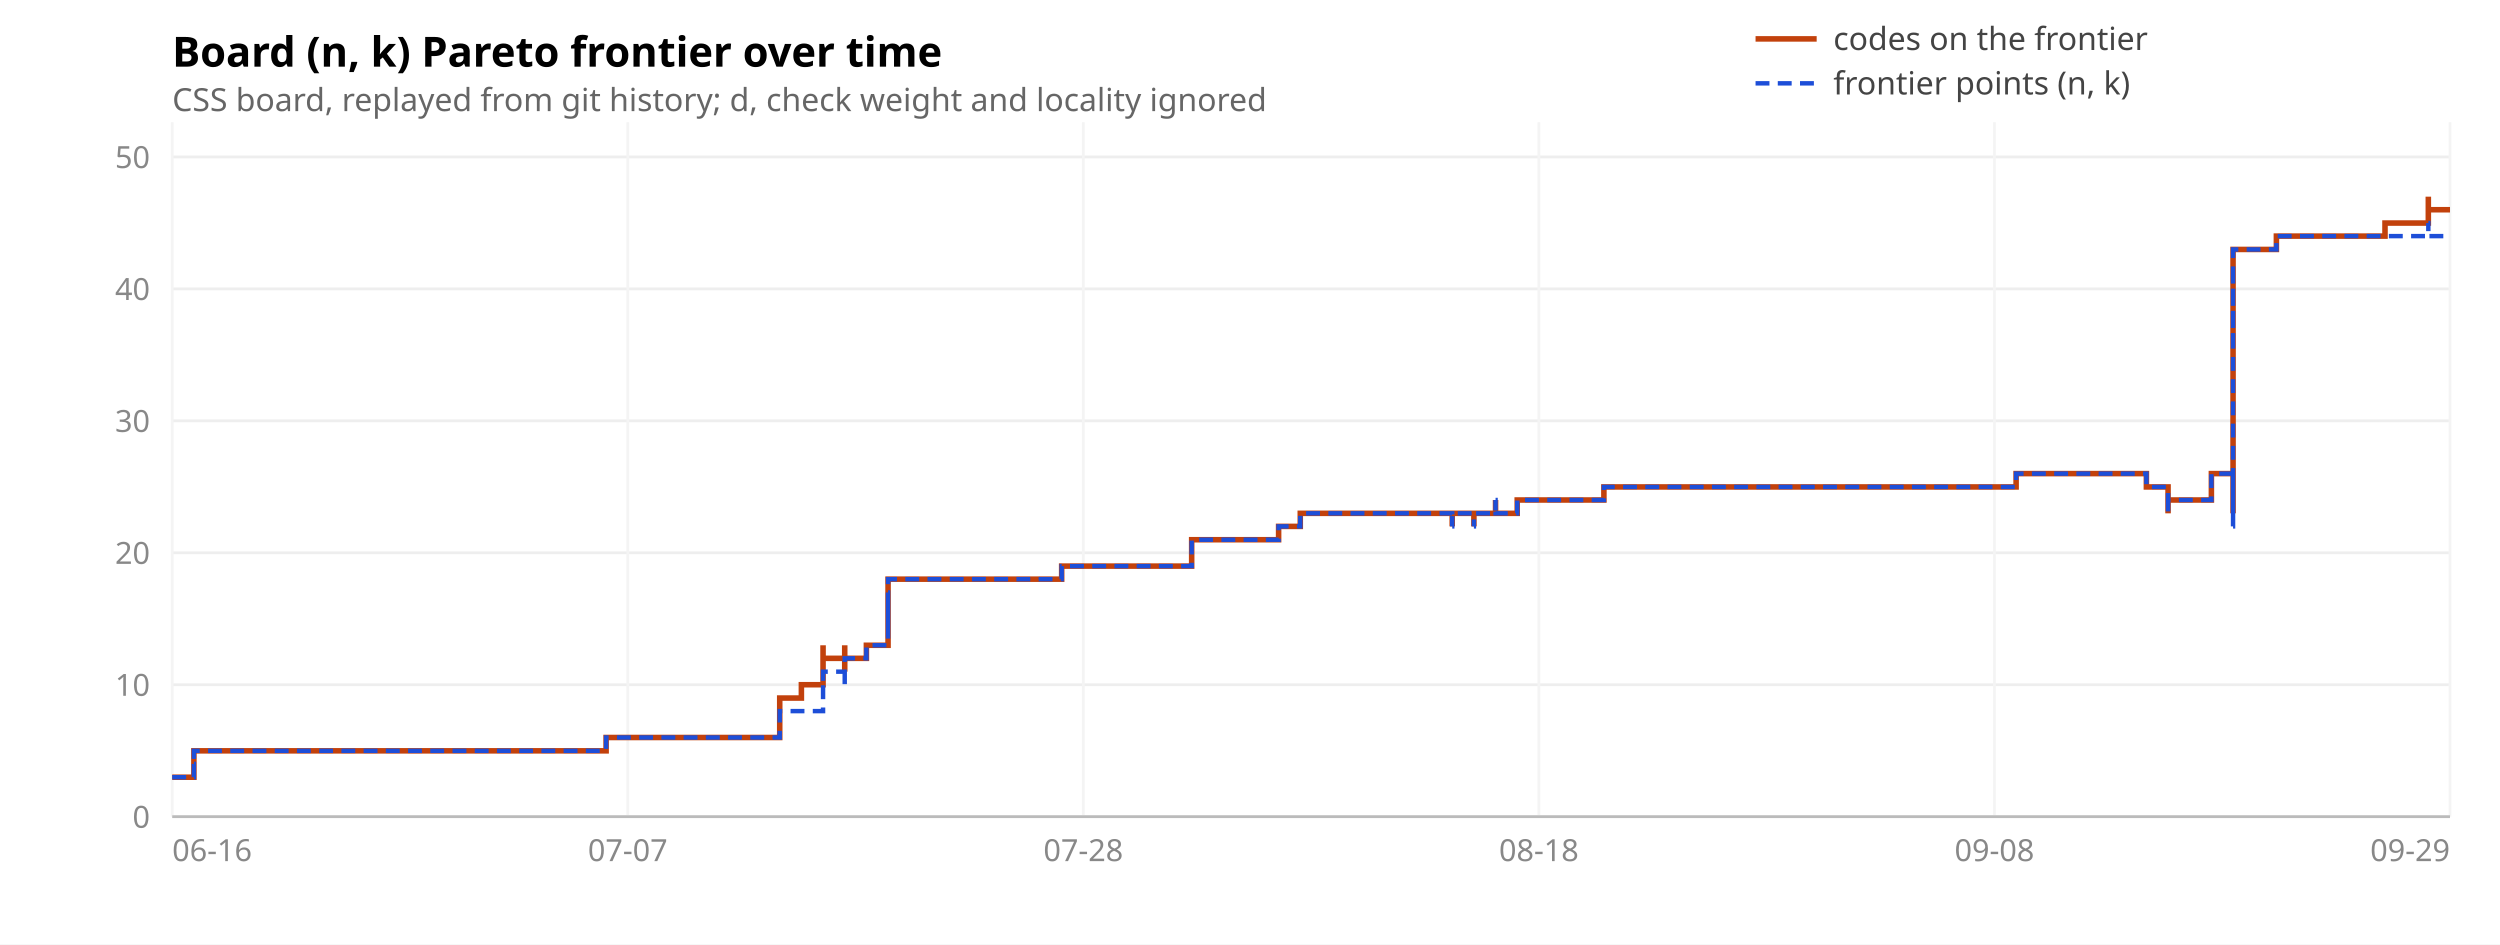
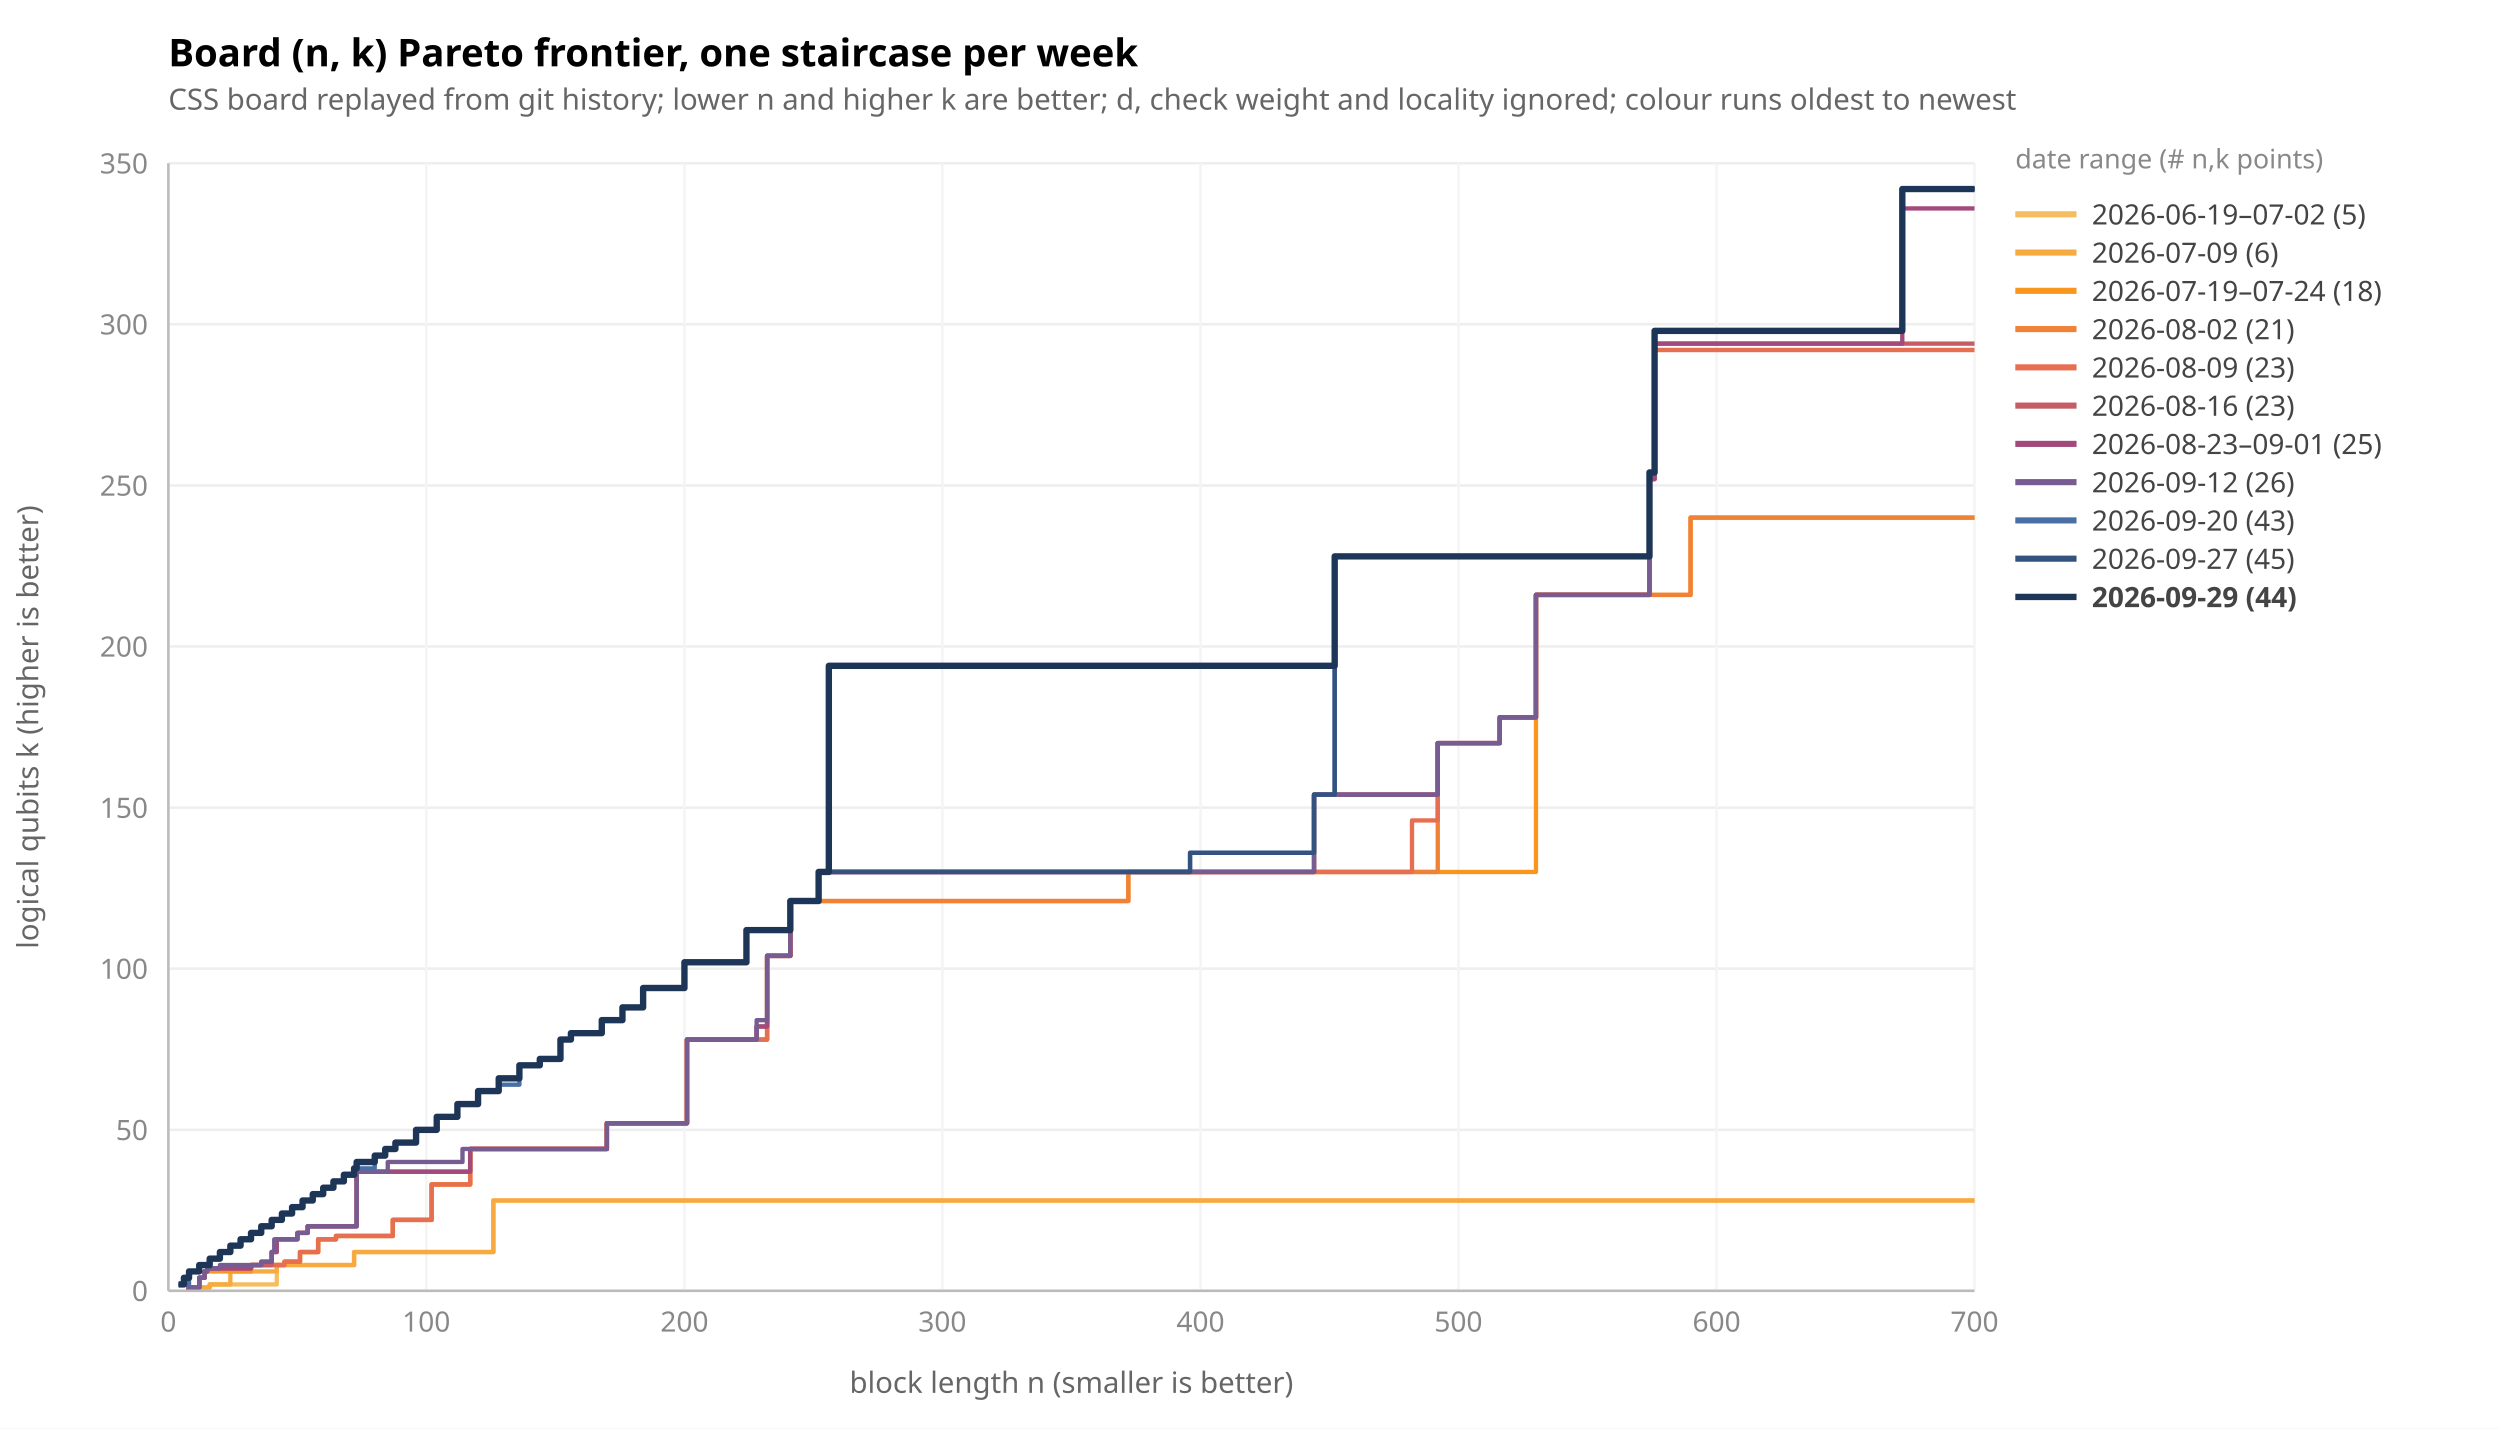
- <svg xmlns="http://www.w3.org/2000/svg" width="900" height="340" viewBox="0 0 900 340" font-family="system-ui,sans-serif">
-   <rect width="900" height="340" fill="#ffffff" />
-   <text x="62" y="24" font-size="15" font-weight="600">Board (n, k) Pareto frontier over time</text>
-   <text x="62" y="40" font-size="11.5" fill="#666">CSS board, replayed from git history; d, check weight and locality ignored</text>
-   <line x1="62" y1="294.0" x2="882" y2="294.0" stroke="#eee" />
-   <text x="54" y="298.0" font-size="11" fill="#888" text-anchor="end">0</text>
-   <line x1="62" y1="246.5" x2="882" y2="246.5" stroke="#eee" />
-   <text x="54" y="250.5" font-size="11" fill="#888" text-anchor="end">10</text>
-   <line x1="62" y1="199.0" x2="882" y2="199.0" stroke="#eee" />
-   <text x="54" y="203.0" font-size="11" fill="#888" text-anchor="end">20</text>
-   <line x1="62" y1="151.5" x2="882" y2="151.5" stroke="#eee" />
-   <text x="54" y="155.5" font-size="11" fill="#888" text-anchor="end">30</text>
-   <line x1="62" y1="104.0" x2="882" y2="104.0" stroke="#eee" />
-   <text x="54" y="108.0" font-size="11" fill="#888" text-anchor="end">40</text>
-   <line x1="62" y1="56.5" x2="882" y2="56.5" stroke="#eee" />
-   <text x="54" y="60.5" font-size="11" fill="#888" text-anchor="end">50</text>
-   <line x1="62.0" y1="44" x2="62.0" y2="294" stroke="#f4f4f4" />
-   <text x="62.0" y="310" font-size="11" fill="#888" text-anchor="start">06-16</text>
-   <line x1="226.0" y1="44" x2="226.0" y2="294" stroke="#f4f4f4" />
-   <text x="226.0" y="310" font-size="11" fill="#888" text-anchor="middle">07-07</text>
-   <line x1="390.0" y1="44" x2="390.0" y2="294" stroke="#f4f4f4" />
-   <text x="390.0" y="310" font-size="11" fill="#888" text-anchor="middle">07-28</text>
-   <line x1="554.0" y1="44" x2="554.0" y2="294" stroke="#f4f4f4" />
-   <text x="554.0" y="310" font-size="11" fill="#888" text-anchor="middle">08-18</text>
-   <line x1="718.0" y1="44" x2="718.0" y2="294" stroke="#f4f4f4" />
-   <text x="718.0" y="310" font-size="11" fill="#888" text-anchor="middle">09-08</text>
-   <line x1="882.0" y1="44" x2="882.0" y2="294" stroke="#f4f4f4" />
-   <text x="882.0" y="310" font-size="11" fill="#888" text-anchor="end">09-29</text>
-   <path d="M62.0,279.8 L69.8,279.8 L69.8,275.0 L69.8,275.0 L69.8,279.8 L69.8,279.8 L69.8,270.3 L218.2,270.3 L218.2,265.5 L280.7,265.5 L280.7,260.8 L280.7,260.8 L280.7,256.0 L280.7,256.0 L280.7,251.3 L288.5,251.3 L288.5,246.5 L296.3,246.5 L296.3,241.8 L296.3,241.8 L296.3,237.0 L296.3,237.0 L296.3,232.3 L296.3,232.3 L296.3,241.8 L296.3,241.8 L296.3,237.0 L304.1,237.0 L304.1,241.8 L304.1,241.8 L304.1,237.0 L304.1,237.0 L304.1,232.3 L304.1,232.3 L304.1,237.0 L311.9,237.0 L311.9,232.3 L319.7,232.3 L319.7,227.5 L319.7,227.5 L319.7,222.8 L319.7,222.8 L319.7,218.0 L319.7,218.0 L319.7,227.5 L319.7,227.5 L319.7,222.8 L319.7,222.8 L319.7,218.0 L319.7,218.0 L319.7,213.3 L319.7,213.3 L319.7,218.0 L319.7,218.0 L319.7,213.3 L319.7,213.3 L319.7,208.5 L382.2,208.5 L382.2,203.8 L429.0,203.8 L429.0,199.0 L429.0,199.0 L429.0,194.3 L460.3,194.3 L460.3,189.5 L468.1,189.5 L468.1,184.8 L522.8,184.8 L522.8,189.5 L522.8,189.5 L522.8,184.8 L530.6,184.8 L530.6,189.5 L530.6,189.5 L530.6,184.8 L538.4,184.8 L538.4,180.0 L538.4,180.0 L538.4,184.8 L546.2,184.8 L546.2,180.0 L577.4,180.0 L577.4,175.3 L725.8,175.3 L725.8,170.5 L772.7,170.5 L772.7,175.3 L780.5,175.3 L780.5,184.8 L780.5,184.8 L780.5,180.0 L796.1,180.0 L796.1,175.3 L796.1,175.3 L796.1,170.5 L803.9,170.5 L803.9,165.8 L803.9,165.8 L803.9,170.5 L803.9,170.5 L803.9,175.3 L803.9,175.3 L803.9,184.8 L803.9,184.8 L803.9,180.0 L803.9,180.0 L803.9,175.3 L803.9,175.3 L803.9,170.5 L803.9,170.5 L803.9,165.8 L803.9,165.8 L803.9,161.0 L803.9,161.0 L803.9,156.3 L803.9,156.3 L803.9,151.5 L803.9,151.5 L803.9,146.8 L803.9,146.8 L803.9,142.0 L803.9,142.0 L803.9,137.3 L803.9,137.3 L803.9,132.5 L803.9,132.5 L803.9,127.8 L803.9,127.8 L803.9,123.0 L803.9,123.0 L803.9,118.3 L803.9,118.3 L803.9,113.5 L803.9,113.5 L803.9,108.8 L803.9,108.8 L803.9,104.0 L803.9,104.0 L803.9,108.8 L803.9,108.8 L803.9,104.0 L803.9,104.0 L803.9,99.3 L803.9,99.3 L803.9,104.0 L803.9,104.0 L803.9,108.8 L803.9,108.8 L803.9,113.5 L803.9,113.5 L803.9,118.3 L803.9,118.3 L803.9,123.0 L803.9,123.0 L803.9,118.3 L803.9,118.3 L803.9,113.5 L803.9,113.5 L803.9,108.8 L803.9,108.8 L803.9,104.0 L803.9,104.0 L803.9,99.3 L803.9,99.3 L803.9,94.5 L803.9,94.5 L803.9,89.8 L819.5,89.8 L819.5,85.0 L858.6,85.0 L858.6,80.3 L874.2,80.3 L874.2,75.5 L874.2,75.5 L874.2,70.8 L874.2,70.8 L874.2,75.5 L882.0,75.5" fill="none" stroke="#c2410c" stroke-width="2" />
-   <path d="M62.0,279.8 L69.8,279.8 L69.8,275.0 L69.8,275.0 L69.8,279.8 L69.8,279.8 L69.8,270.3 L218.2,270.3 L218.2,265.5 L280.7,265.5 L280.7,260.8 L280.7,260.8 L280.7,256.0 L296.3,256.0 L296.3,251.3 L296.3,251.3 L296.3,246.5 L296.3,246.5 L296.3,241.8 L296.3,241.8 L296.3,246.5 L296.3,246.5 L296.3,241.8 L304.1,241.8 L304.1,246.5 L304.1,246.5 L304.1,241.8 L304.1,241.8 L304.1,237.0 L311.9,237.0 L311.9,232.3 L319.7,232.3 L319.7,227.5 L319.7,227.5 L319.7,222.8 L319.7,222.8 L319.7,218.0 L319.7,218.0 L319.7,227.5 L319.7,227.5 L319.7,222.8 L319.7,222.8 L319.7,218.0 L319.7,218.0 L319.7,213.3 L319.7,213.3 L319.7,218.0 L319.7,218.0 L319.7,213.3 L319.7,213.3 L319.7,208.5 L382.2,208.5 L382.2,203.8 L429.0,203.8 L429.0,199.0 L429.0,199.0 L429.0,194.3 L460.3,194.3 L460.3,189.5 L468.1,189.5 L468.1,184.8 L522.8,184.8 L522.8,189.5 L522.8,189.5 L522.8,184.8 L530.6,184.8 L530.6,189.5 L530.6,189.5 L530.6,184.8 L538.4,184.8 L538.4,180.0 L538.4,180.0 L538.4,184.8 L546.2,184.8 L546.2,180.0 L577.4,180.0 L577.4,175.3 L725.8,175.3 L725.8,170.5 L772.7,170.5 L772.7,175.3 L780.5,175.3 L780.5,184.8 L780.5,184.8 L780.5,180.0 L796.1,180.0 L796.1,175.3 L796.1,175.3 L796.1,170.5 L803.9,170.5 L803.9,175.3 L803.9,175.3 L803.9,180.0 L803.9,180.0 L803.9,189.5 L803.9,189.5 L803.9,184.8 L803.9,184.8 L803.9,180.0 L803.9,180.0 L803.9,175.3 L803.9,175.3 L803.9,170.5 L803.9,170.5 L803.9,165.8 L803.9,165.8 L803.9,161.0 L803.9,161.0 L803.9,156.3 L803.9,156.3 L803.9,151.5 L803.9,151.5 L803.9,146.8 L803.9,146.8 L803.9,142.0 L803.9,142.0 L803.9,137.3 L803.9,137.3 L803.9,132.5 L803.9,132.5 L803.9,127.8 L803.9,127.8 L803.9,123.0 L803.9,123.0 L803.9,118.3 L803.9,118.3 L803.9,113.5 L803.9,113.5 L803.9,108.8 L803.9,108.8 L803.9,104.0 L803.9,104.0 L803.9,99.3 L803.9,99.3 L803.9,104.0 L803.9,104.0 L803.9,108.8 L803.9,108.8 L803.9,113.5 L803.9,113.5 L803.9,118.3 L803.9,118.3 L803.9,123.0 L803.9,123.0 L803.9,118.3 L803.9,118.3 L803.9,113.5 L803.9,113.5 L803.9,108.8 L803.9,108.8 L803.9,104.0 L803.9,104.0 L803.9,99.3 L803.9,99.3 L803.9,94.5 L803.9,94.5 L803.9,89.8 L819.5,89.8 L819.5,85.0 L874.2,85.0 L874.2,80.3 L874.2,80.3 L874.2,85.0 L882.0,85.0" fill="none" stroke="#1d4ed8" stroke-width="1.6" stroke-dasharray="5 3" />
-   <line x1="62" y1="294" x2="882" y2="294" stroke="#bbb" />
-   <line x1="632" y1="30" x2="654" y2="30" stroke="#1d4ed8" stroke-width="1.6" stroke-dasharray="5 3" />
-   <text x="660" y="34" font-size="11.5" fill="#444">frontier points (n, k)</text>
-   <line x1="632" y1="14" x2="654" y2="14" stroke="#c2410c" stroke-width="2" />
-   <text x="660" y="18" font-size="11.5" fill="#444">codes on the frontier</text>
+ <svg xmlns="http://www.w3.org/2000/svg" width="980" height="560" viewBox="0 0 980 560" font-family="system-ui,sans-serif">
+   <rect width="980" height="560" fill="#ffffff" />
+   <text x="66" y="26" font-size="15" font-weight="600">Board (n, k) Pareto frontier, one staircase per week</text>
+   <text x="66" y="43" font-size="11.5" fill="#666">CSS board replayed from git history; lower n and higher k are better; d, check weight and locality ignored; colour runs oldest to newest</text>
+   <line x1="66" y1="506.0" x2="774" y2="506.0" stroke="#eee" />
+   <text x="58" y="510.0" font-size="11" fill="#888" text-anchor="end">0</text>
+   <line x1="66" y1="442.9" x2="774" y2="442.9" stroke="#eee" />
+   <text x="58" y="446.9" font-size="11" fill="#888" text-anchor="end">50</text>
+   <line x1="66" y1="379.7" x2="774" y2="379.7" stroke="#eee" />
+   <text x="58" y="383.7" font-size="11" fill="#888" text-anchor="end">100</text>
+   <line x1="66" y1="316.6" x2="774" y2="316.6" stroke="#eee" />
+   <text x="58" y="320.6" font-size="11" fill="#888" text-anchor="end">150</text>
+   <line x1="66" y1="253.4" x2="774" y2="253.4" stroke="#eee" />
+   <text x="58" y="257.4" font-size="11" fill="#888" text-anchor="end">200</text>
+   <line x1="66" y1="190.3" x2="774" y2="190.3" stroke="#eee" />
+   <text x="58" y="194.3" font-size="11" fill="#888" text-anchor="end">250</text>
+   <line x1="66" y1="127.1" x2="774" y2="127.1" stroke="#eee" />
+   <text x="58" y="131.1" font-size="11" fill="#888" text-anchor="end">300</text>
+   <line x1="66" y1="64.0" x2="774" y2="64.0" stroke="#eee" />
+   <text x="58" y="68.0" font-size="11" fill="#888" text-anchor="end">350</text>
+   <line x1="66.0" y1="64" x2="66.0" y2="506" stroke="#f4f4f4" />
+   <text x="66.0" y="522" font-size="11" fill="#888" text-anchor="middle">0</text>
+   <line x1="167.1" y1="64" x2="167.1" y2="506" stroke="#f4f4f4" />
+   <text x="167.1" y="522" font-size="11" fill="#888" text-anchor="middle">100</text>
+   <line x1="268.3" y1="64" x2="268.3" y2="506" stroke="#f4f4f4" />
+   <text x="268.3" y="522" font-size="11" fill="#888" text-anchor="middle">200</text>
+   <line x1="369.4" y1="64" x2="369.4" y2="506" stroke="#f4f4f4" />
+   <text x="369.4" y="522" font-size="11" fill="#888" text-anchor="middle">300</text>
+   <line x1="470.6" y1="64" x2="470.6" y2="506" stroke="#f4f4f4" />
+   <text x="470.6" y="522" font-size="11" fill="#888" text-anchor="middle">400</text>
+   <line x1="571.7" y1="64" x2="571.7" y2="506" stroke="#f4f4f4" />
+   <text x="571.7" y="522" font-size="11" fill="#888" text-anchor="middle">500</text>
+   <line x1="672.9" y1="64" x2="672.9" y2="506" stroke="#f4f4f4" />
+   <text x="672.9" y="522" font-size="11" fill="#888" text-anchor="middle">600</text>
+   <line x1="774.0" y1="64" x2="774.0" y2="506" stroke="#f4f4f4" />
+   <text x="774.0" y="522" font-size="11" fill="#888" text-anchor="middle">700</text>
+   <text x="420.0" y="546" font-size="11.5" fill="#666" text-anchor="middle">block length n (smaller is better)</text>
+   <text transform="translate(15,285.0) rotate(-90)" font-size="11.5" fill="#666" text-anchor="middle">logical qubits k (higher is better)</text>
+   <path d="M73.1,504.7 L82.2,504.7 L82.2,503.5 L108.5,503.5 L108.5,495.9 L138.8,495.9 L138.8,490.8 L193.4,490.8 L193.4,470.6 L774.0,470.6" fill="none" stroke="#f6bd60" stroke-width="1.7" stroke-linejoin="round" />
+   <path d="M73.1,504.7 L82.2,504.7 L82.2,503.5 L90.3,503.5 L90.3,498.4 L108.5,498.4 L108.5,495.9 L138.8,495.9 L138.8,490.8 L193.4,490.8 L193.4,470.6 L774.0,470.6" fill="none" stroke="#f7aa3f" stroke-width="1.7" stroke-linejoin="round" />
+   <path d="M73.1,504.7 L78.1,504.7 L78.1,500.9 L80.2,500.9 L80.2,498.4 L98.4,498.4 L98.4,495.9 L111.5,495.9 L111.5,494.6 L117.6,494.6 L117.6,490.8 L124.7,490.8 L124.7,485.8 L131.7,485.8 L131.7,484.5 L154.0,484.5 L154.0,478.2 L169.2,478.2 L169.2,464.3 L184.3,464.3 L184.3,450.4 L237.9,450.4 L237.9,440.3 L269.3,440.3 L269.3,407.5 L300.7,407.5 L300.7,374.7 L309.8,374.7 L309.8,353.2 L442.3,353.2 L442.3,341.8 L602.1,341.8 L602.1,233.2 L662.7,233.2 L662.7,202.9 L774.0,202.9" fill="none" stroke="#f8961e" stroke-width="1.7" stroke-linejoin="round" />
+   <path d="M73.1,504.7 L78.1,504.7 L78.1,500.9 L80.2,500.9 L80.2,498.4 L81.2,498.4 L81.2,497.2 L98.4,497.2 L98.4,495.9 L111.5,495.9 L111.5,494.6 L117.6,494.6 L117.6,490.8 L124.7,490.8 L124.7,485.8 L131.7,485.8 L131.7,484.5 L154.0,484.5 L154.0,478.2 L169.2,478.2 L169.2,464.3 L184.3,464.3 L184.3,450.4 L237.9,450.4 L237.9,440.3 L269.3,440.3 L269.3,407.5 L300.7,407.5 L300.7,374.7 L309.8,374.7 L309.8,353.2 L442.3,353.2 L442.3,341.8 L563.6,341.8 L563.6,291.3 L587.9,291.3 L587.9,281.2 L602.1,281.2 L602.1,233.2 L662.7,233.2 L662.7,202.9 L774.0,202.9" fill="none" stroke="#f08238" stroke-width="1.7" stroke-linejoin="round" />
+   <path d="M73.1,504.7 L78.1,504.7 L78.1,500.9 L80.2,500.9 L80.2,498.4 L81.2,498.4 L81.2,497.2 L98.4,497.2 L98.4,495.9 L111.5,495.9 L111.5,494.6 L117.6,494.6 L117.6,490.8 L124.7,490.8 L124.7,485.8 L131.7,485.8 L131.7,484.5 L154.0,484.5 L154.0,478.2 L169.2,478.2 L169.2,464.3 L184.3,464.3 L184.3,450.4 L237.9,450.4 L237.9,440.3 L269.3,440.3 L269.3,407.5 L300.7,407.5 L300.7,374.7 L309.8,374.7 L309.8,353.2 L320.9,353.2 L320.9,341.8 L553.5,341.8 L553.5,321.6 L563.6,321.6 L563.6,291.3 L587.9,291.3 L587.9,281.2 L602.1,281.2 L602.1,233.2 L646.6,233.2 L646.6,187.8 L648.6,187.8 L648.6,137.2 L774.0,137.2" fill="none" stroke="#e76f51" stroke-width="1.7" stroke-linejoin="round" />
+   <path d="M73.1,504.7 L78.1,504.7 L78.1,500.9 L80.2,500.9 L80.2,498.4 L81.2,498.4 L81.2,497.2 L98.4,497.2 L98.4,495.9 L106.5,495.9 L106.5,490.8 L108.5,490.8 L108.5,485.8 L116.6,485.8 L116.6,483.3 L120.6,483.3 L120.6,480.7 L139.8,480.7 L139.8,459.3 L184.3,459.3 L184.3,450.4 L237.9,450.4 L237.9,440.3 L269.3,440.3 L269.3,407.5 L296.6,407.5 L296.6,402.4 L300.7,402.4 L300.7,374.7 L309.8,374.7 L309.8,353.2 L320.9,353.2 L320.9,341.8 L515.1,341.8 L515.1,311.5 L563.6,311.5 L563.6,291.3 L587.9,291.3 L587.9,281.2 L602.1,281.2 L602.1,233.2 L646.6,233.2 L646.6,187.8 L648.6,187.8 L648.6,134.7 L774.0,134.7" fill="none" stroke="#c55c66" stroke-width="1.7" stroke-linejoin="round" />
+   <path d="M73.1,504.7 L78.1,504.7 L78.1,500.9 L80.2,500.9 L80.2,498.4 L81.2,498.4 L81.2,497.2 L98.4,497.2 L98.4,495.9 L102.4,495.9 L102.4,494.6 L106.5,494.6 L106.5,490.8 L108.5,490.8 L108.5,485.8 L116.6,485.8 L116.6,483.3 L120.6,483.3 L120.6,480.7 L139.8,480.7 L139.8,459.3 L184.3,459.3 L184.3,450.4 L237.9,450.4 L237.9,440.3 L269.3,440.3 L269.3,407.5 L296.6,407.5 L296.6,402.4 L300.7,402.4 L300.7,374.7 L309.8,374.7 L309.8,353.2 L320.9,353.2 L320.9,341.8 L515.1,341.8 L515.1,311.5 L563.6,311.5 L563.6,291.3 L587.9,291.3 L587.9,281.2 L602.1,281.2 L602.1,233.2 L646.6,233.2 L646.6,187.8 L648.6,187.8 L648.6,134.7 L745.7,134.7 L745.7,81.7 L774.0,81.7" fill="none" stroke="#a34a7c" stroke-width="1.7" stroke-linejoin="round" />
+   <path d="M73.1,504.7 L78.1,504.7 L78.1,500.9 L80.2,500.9 L80.2,498.4 L81.2,498.4 L81.2,497.2 L86.2,497.2 L86.2,495.9 L102.4,495.9 L102.4,494.6 L106.5,494.6 L106.5,490.8 L107.5,490.8 L107.5,485.8 L116.6,485.8 L116.6,483.3 L120.6,483.3 L120.6,480.7 L139.8,480.7 L139.8,459.3 L152.0,459.3 L152.0,455.5 L181.3,455.5 L181.3,450.4 L237.9,450.4 L237.9,440.3 L269.3,440.3 L269.3,407.5 L296.6,407.5 L296.6,399.9 L300.7,399.9 L300.7,374.7 L309.8,374.7 L309.8,353.2 L320.9,353.2 L320.9,341.8 L515.1,341.8 L515.1,311.5 L563.6,311.5 L563.6,291.3 L587.9,291.3 L587.9,281.2 L602.1,281.2 L602.1,233.2 L646.6,233.2 L646.6,185.2 L648.6,185.2 L648.6,129.7 L745.7,129.7 L745.7,74.1 L774.0,74.1" fill="none" stroke="#765c90" stroke-width="1.7" stroke-linejoin="round" />
+   <path d="M70.0,503.5 L74.1,503.5 L74.1,498.4 L78.1,498.4 L78.1,495.9 L82.2,495.9 L82.2,493.4 L86.2,493.4 L86.2,490.8 L90.3,490.8 L90.3,488.3 L94.3,488.3 L94.3,485.8 L98.4,485.8 L98.4,483.3 L102.4,483.3 L102.4,480.7 L106.5,480.7 L106.5,478.2 L110.5,478.2 L110.5,475.7 L114.5,475.7 L114.5,473.2 L118.6,473.2 L118.6,470.6 L122.6,470.6 L122.6,468.1 L126.7,468.1 L126.7,465.6 L130.7,465.6 L130.7,463.1 L134.8,463.1 L134.8,460.5 L138.8,460.5 L138.8,458.0 L146.9,458.0 L146.9,453.0 L151.0,453.0 L151.0,450.4 L155.0,450.4 L155.0,447.9 L163.1,447.9 L163.1,442.9 L171.2,442.9 L171.2,437.8 L179.3,437.8 L179.3,432.8 L187.4,432.8 L187.4,427.7 L195.5,427.7 L195.5,425.2 L203.6,425.2 L203.6,417.6 L211.6,417.6 L211.6,415.1 L219.7,415.1 L219.7,407.5 L223.8,407.5 L223.8,405.0 L235.9,405.0 L235.9,399.9 L244.0,399.9 L244.0,394.9 L252.1,394.9 L252.1,387.3 L268.3,387.3 L268.3,377.2 L292.6,377.2 L292.6,364.6 L309.8,364.6 L309.8,353.2 L320.9,353.2 L320.9,341.8 L466.5,341.8 L466.5,334.3 L515.1,334.3 L515.1,311.5 L523.2,311.5 L523.2,218.1 L646.6,218.1 L646.6,185.2 L648.6,185.2 L648.6,129.7 L745.7,129.7 L745.7,74.1 L774.0,74.1" fill="none" stroke="#4a6fa5" stroke-width="1.7" stroke-linejoin="round" />
+   <path d="M70.0,503.5 L72.1,503.5 L72.1,500.9 L74.1,500.9 L74.1,498.4 L78.1,498.4 L78.1,495.9 L82.2,495.9 L82.2,493.4 L86.2,493.4 L86.2,490.8 L90.3,490.8 L90.3,488.3 L94.3,488.3 L94.3,485.8 L98.4,485.8 L98.4,483.3 L102.4,483.3 L102.4,480.7 L106.5,480.7 L106.5,478.2 L110.5,478.2 L110.5,475.7 L114.5,475.7 L114.5,473.2 L118.6,473.2 L118.6,470.6 L122.6,470.6 L122.6,468.1 L126.7,468.1 L126.7,465.6 L130.7,465.6 L130.7,463.1 L134.8,463.1 L134.8,460.5 L138.8,460.5 L138.8,458.0 L139.8,458.0 L139.8,455.5 L146.9,455.5 L146.9,453.0 L151.0,453.0 L151.0,450.4 L155.0,450.4 L155.0,447.9 L163.1,447.9 L163.1,442.9 L171.2,442.9 L171.2,437.8 L179.3,437.8 L179.3,432.8 L187.4,432.8 L187.4,427.7 L195.5,427.7 L195.5,422.7 L203.6,422.7 L203.6,417.6 L211.6,417.6 L211.6,415.1 L219.7,415.1 L219.7,407.5 L223.8,407.5 L223.8,405.0 L235.9,405.0 L235.9,399.9 L244.0,399.9 L244.0,394.9 L252.1,394.9 L252.1,387.3 L268.3,387.3 L268.3,377.2 L292.6,377.2 L292.6,364.6 L309.8,364.6 L309.8,353.2 L320.9,353.2 L320.9,341.8 L466.5,341.8 L466.5,334.3 L515.1,334.3 L515.1,311.5 L523.2,311.5 L523.2,218.1 L646.6,218.1 L646.6,185.2 L648.6,185.2 L648.6,129.7 L745.7,129.7 L745.7,74.1 L774.0,74.1" fill="none" stroke="#34527e" stroke-width="1.7" stroke-linejoin="round" />
+   <path d="M70.0,503.5 L72.1,503.5 L72.1,500.9 L74.1,500.9 L74.1,498.4 L78.1,498.4 L78.1,495.9 L82.2,495.9 L82.2,493.4 L86.2,493.4 L86.2,490.8 L90.3,490.8 L90.3,488.3 L94.3,488.3 L94.3,485.8 L98.4,485.8 L98.4,483.3 L102.4,483.3 L102.4,480.7 L106.5,480.7 L106.5,478.2 L110.5,478.2 L110.5,475.7 L114.5,475.7 L114.5,473.2 L118.6,473.2 L118.6,470.6 L122.6,470.6 L122.6,468.1 L126.7,468.1 L126.7,465.6 L130.7,465.6 L130.7,463.1 L134.8,463.1 L134.8,460.5 L138.8,460.5 L138.8,458.0 L139.8,458.0 L139.8,455.5 L146.9,455.5 L146.9,453.0 L151.0,453.0 L151.0,450.4 L155.0,450.4 L155.0,447.9 L163.1,447.9 L163.1,442.9 L171.2,442.9 L171.2,437.8 L179.3,437.8 L179.3,432.8 L187.4,432.8 L187.4,427.7 L195.5,427.7 L195.5,422.7 L203.6,422.7 L203.6,417.6 L211.6,417.6 L211.6,415.1 L219.7,415.1 L219.7,407.5 L223.8,407.5 L223.8,405.0 L235.9,405.0 L235.9,399.9 L244.0,399.9 L244.0,394.9 L252.1,394.9 L252.1,387.3 L268.3,387.3 L268.3,377.2 L292.6,377.2 L292.6,364.6 L309.8,364.6 L309.8,353.2 L320.9,353.2 L320.9,341.8 L324.9,341.8 L324.9,261.0 L523.2,261.0 L523.2,218.1 L646.6,218.1 L646.6,185.2 L648.6,185.2 L648.6,129.7 L745.7,129.7 L745.7,74.1 L774.0,74.1" fill="none" stroke="#1d3557" stroke-width="2.5" stroke-linejoin="round" />
+   <line x1="66" y1="506" x2="774" y2="506" stroke="#bbb" />
+   <line x1="66" y1="64" x2="66" y2="506" stroke="#bbb" />
+   <text x="790" y="66" font-size="10.5" fill="#888">date range  (# n,k points)</text>
+   <line x1="790" y1="84.0" x2="814" y2="84.0" stroke="#f6bd60" stroke-width="2.4" />
+   <text x="820" y="88.0" font-size="11" fill="#444">2026-06-19–07-02  (5)</text>
+   <line x1="790" y1="99.0" x2="814" y2="99.0" stroke="#f7aa3f" stroke-width="2.4" />
+   <text x="820" y="103.0" font-size="11" fill="#444">2026-07-09  (6)</text>
+   <line x1="790" y1="114.0" x2="814" y2="114.0" stroke="#f8961e" stroke-width="2.4" />
+   <text x="820" y="118.0" font-size="11" fill="#444">2026-07-19–07-24  (18)</text>
+   <line x1="790" y1="129.0" x2="814" y2="129.0" stroke="#f08238" stroke-width="2.4" />
+   <text x="820" y="133.0" font-size="11" fill="#444">2026-08-02  (21)</text>
+   <line x1="790" y1="144.0" x2="814" y2="144.0" stroke="#e76f51" stroke-width="2.4" />
+   <text x="820" y="148.0" font-size="11" fill="#444">2026-08-09  (23)</text>
+   <line x1="790" y1="159.0" x2="814" y2="159.0" stroke="#c55c66" stroke-width="2.4" />
+   <text x="820" y="163.0" font-size="11" fill="#444">2026-08-16  (23)</text>
+   <line x1="790" y1="174.0" x2="814" y2="174.0" stroke="#a34a7c" stroke-width="2.4" />
+   <text x="820" y="178.0" font-size="11" fill="#444">2026-08-23–09-01  (25)</text>
+   <line x1="790" y1="189.0" x2="814" y2="189.0" stroke="#765c90" stroke-width="2.4" />
+   <text x="820" y="193.0" font-size="11" fill="#444">2026-09-12  (26)</text>
+   <line x1="790" y1="204.0" x2="814" y2="204.0" stroke="#4a6fa5" stroke-width="2.4" />
+   <text x="820" y="208.0" font-size="11" fill="#444">2026-09-20  (43)</text>
+   <line x1="790" y1="219.0" x2="814" y2="219.0" stroke="#34527e" stroke-width="2.4" />
+   <text x="820" y="223.0" font-size="11" fill="#444">2026-09-27  (45)</text>
+   <line x1="790" y1="234.0" x2="814" y2="234.0" stroke="#1d3557" stroke-width="2.5" />
+   <text x="820" y="238.0" font-size="11" fill="#444" font-weight="600">2026-09-29  (44)</text>
</svg>
